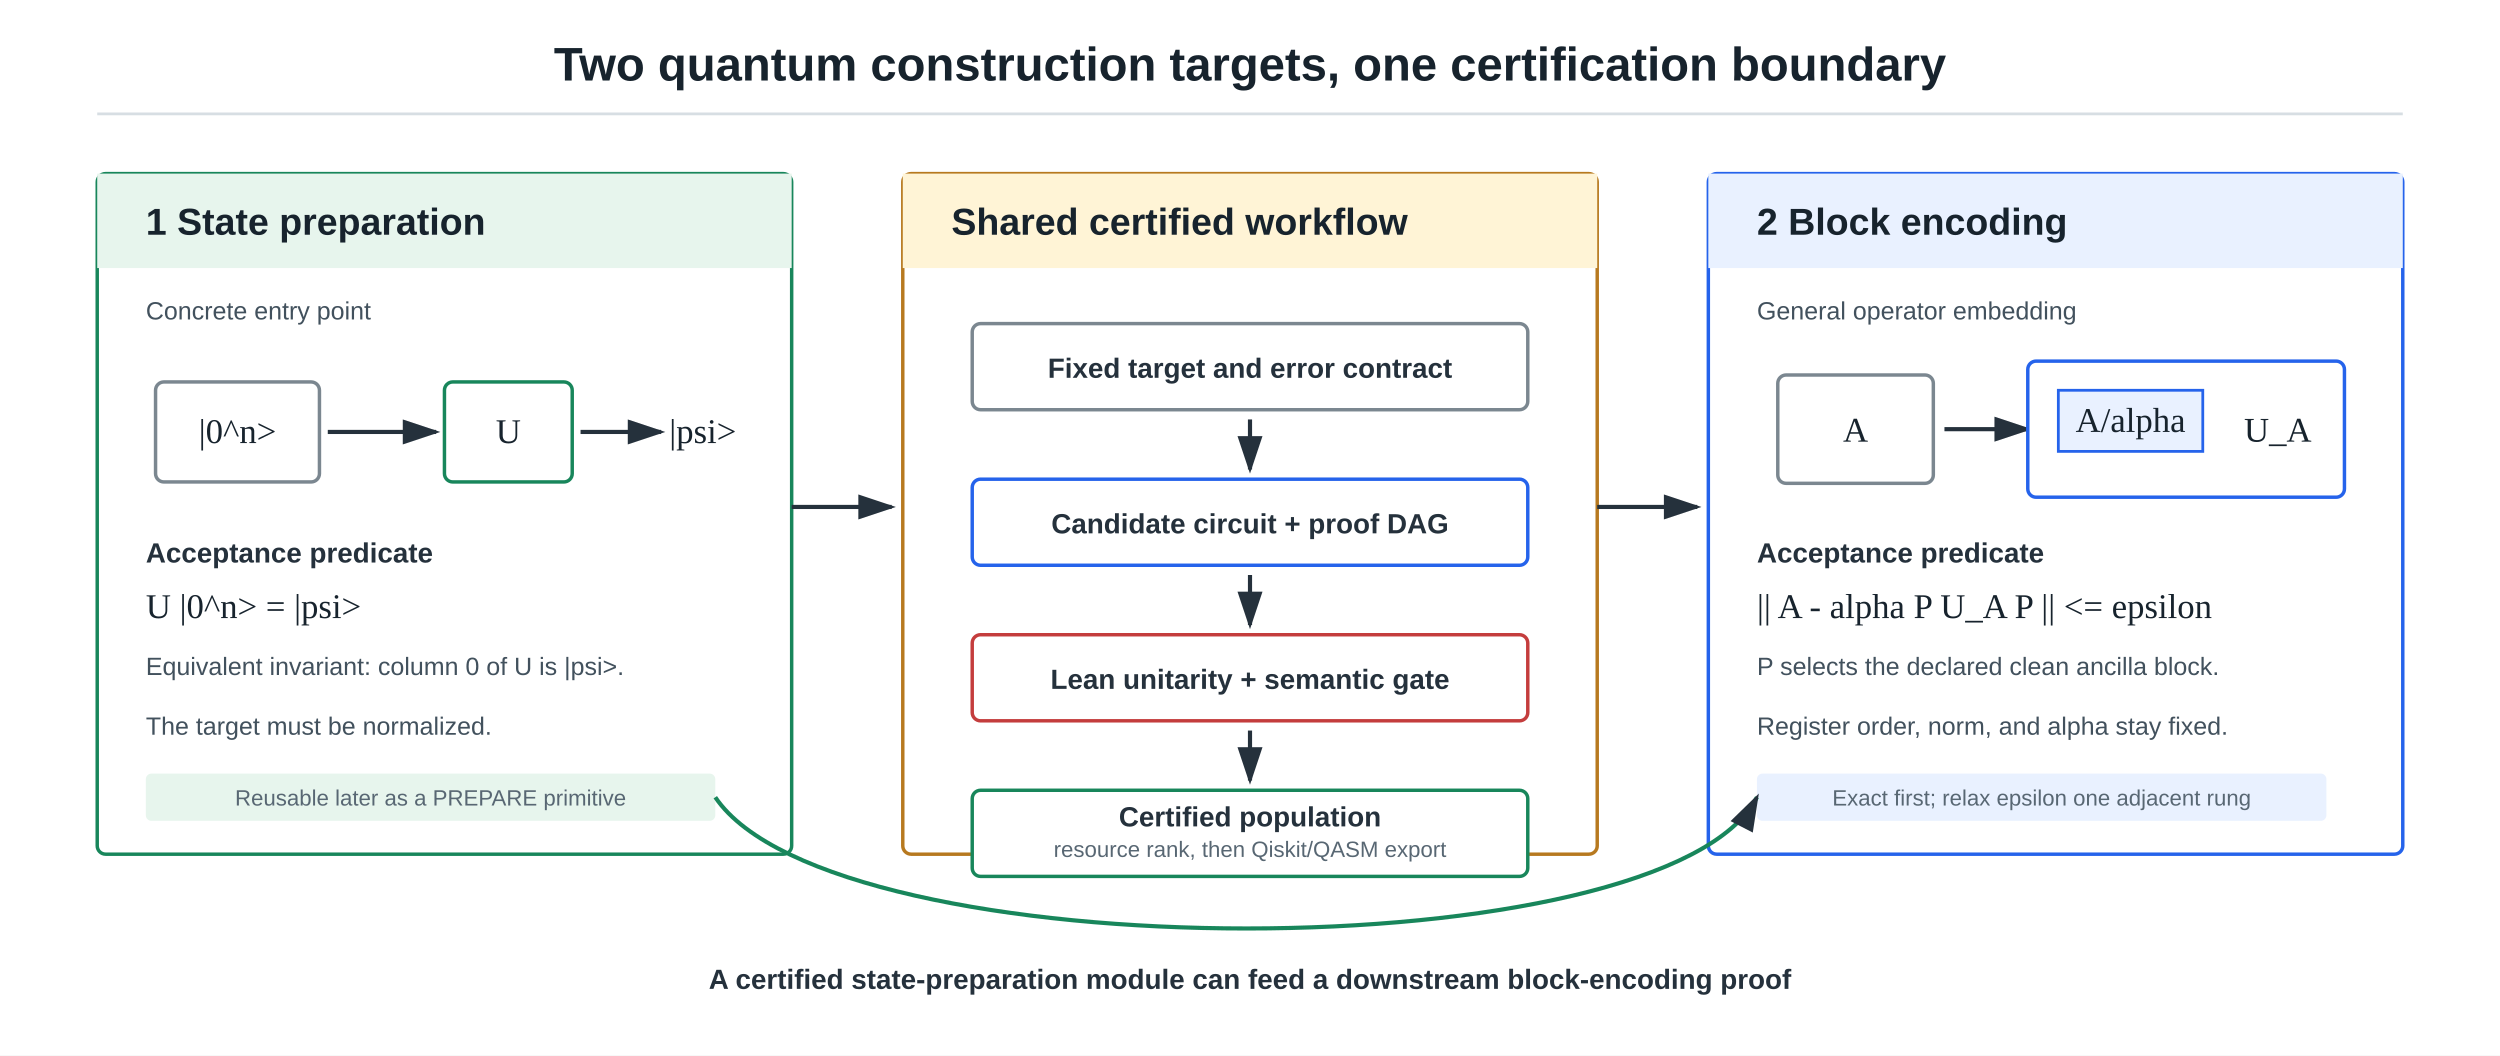
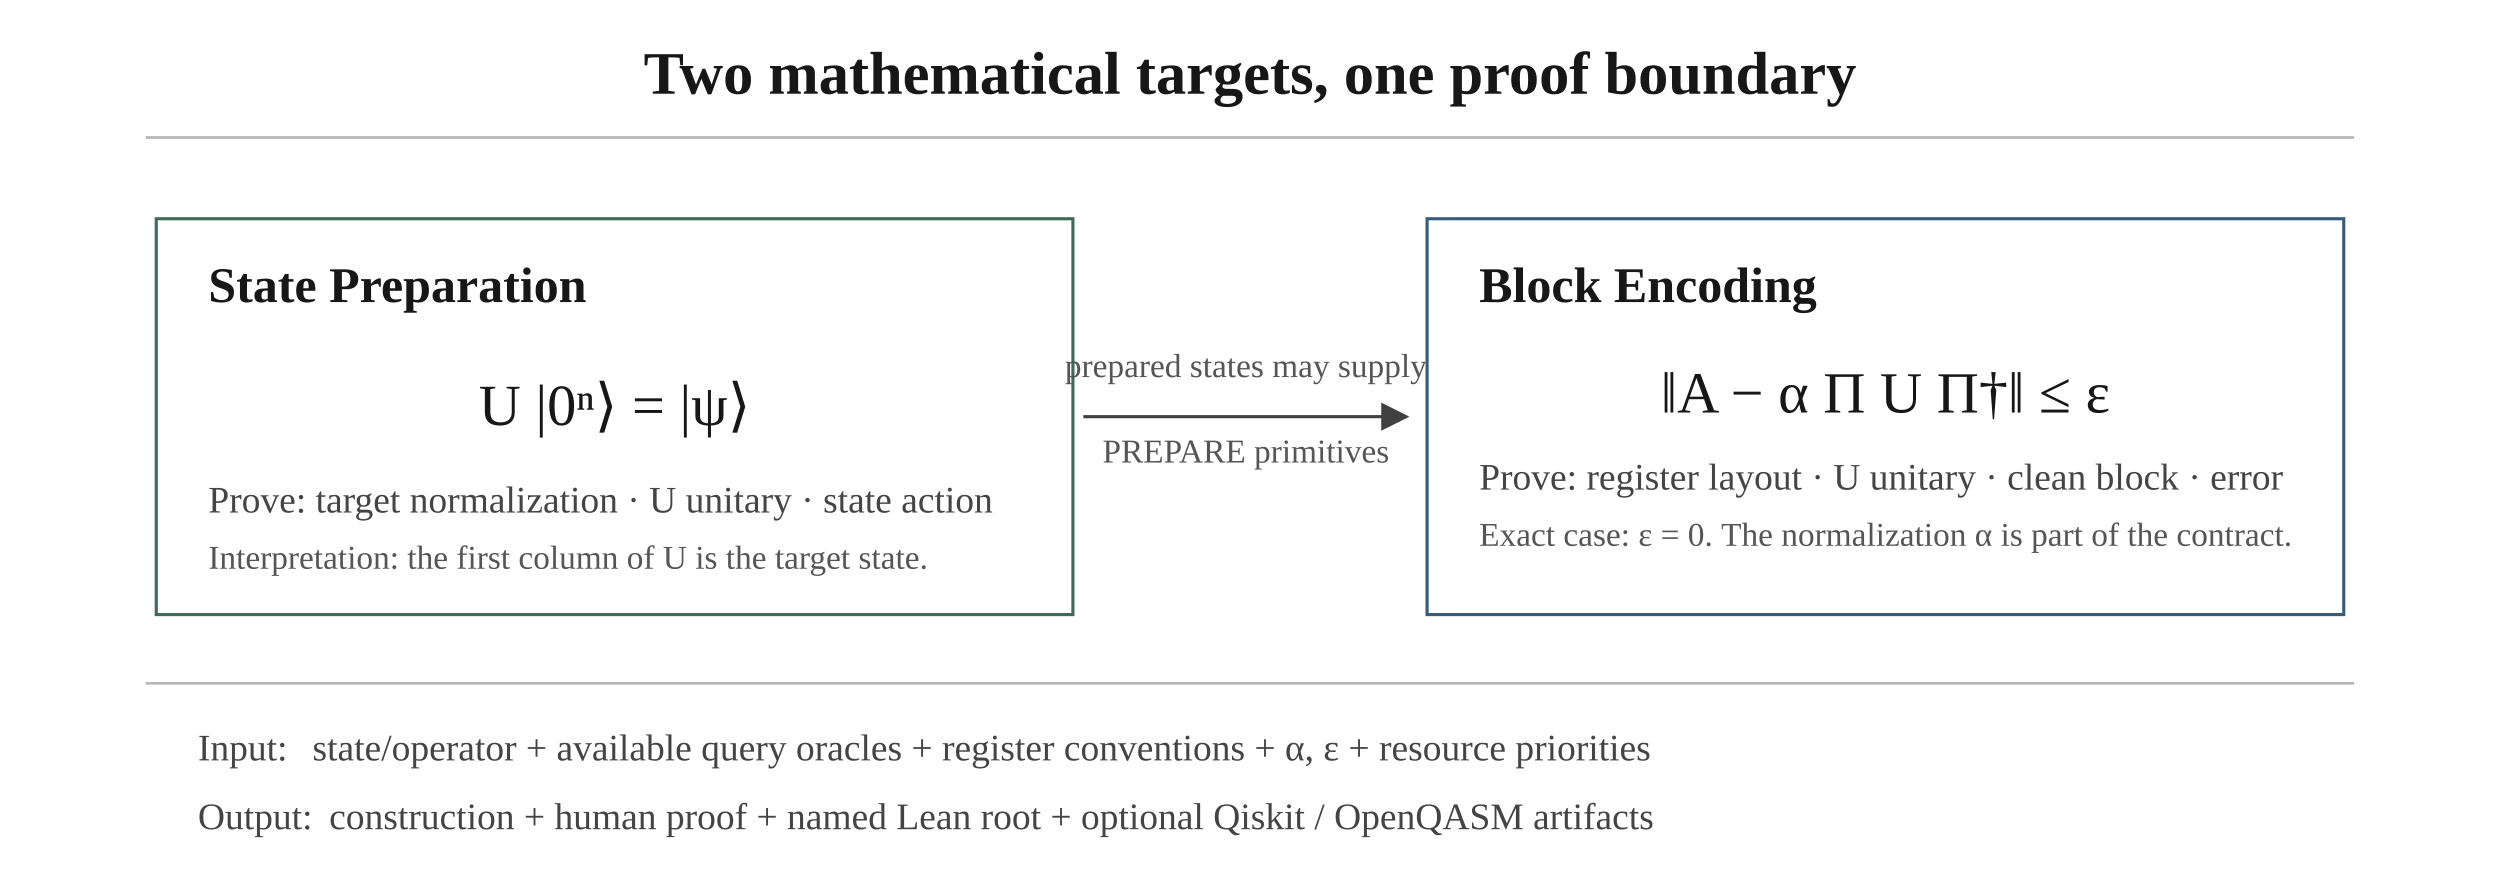
- <svg xmlns="http://www.w3.org/2000/svg" width="1800" height="760" viewBox="0 0 1800 760">
+ <svg xmlns="http://www.w3.org/2000/svg" width="1200" height="430" viewBox="0 0 1200 430" role="img" aria-labelledby="title desc">
  <defs>
-     <marker id="arrow" markerWidth="10" markerHeight="10" refX="8" refY="3" orient="auto" markerUnits="strokeWidth">
-       <path d="M0,0 L0,6 L9,3 z" fill="#25313c" />
+     <marker id="arrow" markerWidth="9" markerHeight="9" refX="8" refY="4.5" orient="auto">
+       <path d="M0,0 L9,4.5 L0,9 z" fill="#404040" />
    </marker>
    <style>
-       .title { font-family: Arial, sans-serif; font-size: 34px; font-weight: 700; fill: #17232d; }
-       .section { font-family: Arial, sans-serif; font-size: 27px; font-weight: 700; fill: #17232d; }
-       .label { font-family: Arial, sans-serif; font-size: 20px; font-weight: 700; fill: #25313c; }
-       .body { font-family: Arial, sans-serif; font-size: 18px; font-weight: 400; fill: #42515d; }
-       .formula { font-family: Georgia, 'Times New Roman', serif; font-size: 25px; font-weight: 500; fill: #17232d; }
-       .small { font-family: Arial, sans-serif; font-size: 16px; font-weight: 400; fill: #586773; }
-       .box { fill: #ffffff; stroke-width: 2.5; rx: 6; }
-       .arrow { fill: none; stroke: #25313c; stroke-width: 3; marker-end: url(#arrow); }
+       text { font-family: "Times New Roman", Times, "Liberation Serif", serif; fill: #171717; }
+       .title { font-size: 29px; font-weight: 700; }
+       .head { font-size: 24px; font-weight: 700; }
+       .formula { font-size: 28px; }
+       .body { font-size: 18px; fill: #444; }
+       .small { font-size: 16px; fill: #555; }
+       .rule { stroke: #b6b6b6; stroke-width: 1.3; }
+       .box { fill: #fff; stroke: #454545; stroke-width: 1.5; }
+       .accent-state { stroke: #3d6b57; }
+       .accent-block { stroke: #355c7d; }
+       .arrow { stroke: #404040; stroke-width: 1.5; fill: none; marker-end: url(#arrow); }
    </style>
  </defs>
-   <rect width="1800" height="760" fill="#ffffff" />
-   <text x="900" y="58" text-anchor="middle" class="title">Two quantum construction targets, one certification boundary</text>
-   <line x1="70" y1="82" x2="1730" y2="82" stroke="#d7dee3" stroke-width="2" />
-   <rect x="70" y="125" width="500" height="490" class="box" stroke="#18865b" />
-   <rect x="70" y="125" width="500" height="68" fill="#e7f5ed" />
-   <text x="105" y="169" class="section">1  State preparation</text>
-   <text x="105" y="230" class="body">Concrete entry point</text>
-   <rect x="112" y="275" width="118" height="72" class="box" stroke="#7b8790" />
-   <text x="171" y="319" text-anchor="middle" class="formula">|0^n&gt;</text>
-   <path d="M236 311 H314" class="arrow" />
-   <rect x="320" y="275" width="92" height="72" class="box" stroke="#18865b" />
-   <text x="366" y="319" text-anchor="middle" class="formula">U</text>
-   <path d="M418 311 H476" class="arrow" />
-   <text x="506" y="319" text-anchor="middle" class="formula">|psi&gt;</text>
-   <text x="105" y="405" class="label">Acceptance predicate</text>
-   <text x="105" y="445" class="formula">U |0^n&gt; = |psi&gt;</text>
-   <text x="105" y="486" class="body">Equivalent invariant: column 0 of U is |psi&gt;.</text>
-   <text x="105" y="529" class="body">The target must be normalized.</text>
-   <rect x="105" y="557" width="410" height="34" fill="#e7f5ed" rx="4" />
-   <text x="310" y="580" text-anchor="middle" class="small">Reusable later as a PREPARE primitive</text>
-   <rect x="650" y="125" width="500" height="490" class="box" stroke="#b7791f" />
-   <rect x="650" y="125" width="500" height="68" fill="#fff4d6" />
-   <text x="685" y="169" class="section">Shared certified workflow</text>
-   <rect x="700" y="233" width="400" height="62" class="box" stroke="#7b8790" />
-   <text x="900" y="272" text-anchor="middle" class="label">Fixed target and error contract</text>
-   <path d="M900 302 V338" class="arrow" />
-   <rect x="700" y="345" width="400" height="62" class="box" stroke="#2563eb" />
-   <text x="900" y="384" text-anchor="middle" class="label">Candidate circuit + proof DAG</text>
-   <path d="M900 414 V450" class="arrow" />
-   <rect x="700" y="457" width="400" height="62" class="box" stroke="#c43d3d" />
-   <text x="900" y="496" text-anchor="middle" class="label">Lean unitarity + semantic gate</text>
-   <path d="M900 526 V562" class="arrow" />
-   <rect x="700" y="569" width="400" height="62" class="box" stroke="#18865b" />
-   <text x="900" y="595" text-anchor="middle" class="label">Certified population</text>
-   <text x="900" y="617" text-anchor="middle" class="small">resource rank, then Qiskit/QASM export</text>
-   <rect x="1230" y="125" width="500" height="490" class="box" stroke="#2563eb" />
-   <rect x="1230" y="125" width="500" height="68" fill="#e9f1ff" />
-   <text x="1265" y="169" class="section">2  Block encoding</text>
-   <text x="1265" y="230" class="body">General operator embedding</text>
-   <rect x="1280" y="270" width="112" height="78" class="box" stroke="#7b8790" />
-   <text x="1336" y="318" text-anchor="middle" class="formula">A</text>
-   <path d="M1400 309 H1460" class="arrow" />
-   <rect x="1460" y="260" width="228" height="98" class="box" stroke="#2563eb" />
-   <rect x="1482" y="281" width="104" height="44" fill="#e9f1ff" stroke="#2563eb" stroke-width="2" />
-   <text x="1534" y="311" text-anchor="middle" class="formula">A/alpha</text>
-   <text x="1640" y="318" text-anchor="middle" class="formula">U_A</text>
-   <text x="1265" y="405" class="label">Acceptance predicate</text>
-   <text x="1265" y="445" class="formula">|| A - alpha P U_A P || &lt;= epsilon</text>
-   <text x="1265" y="486" class="body">P selects the declared clean ancilla block.</text>
-   <text x="1265" y="529" class="body">Register order, norm, and alpha stay fixed.</text>
-   <rect x="1265" y="557" width="410" height="34" fill="#e9f1ff" rx="4" />
-   <text x="1470" y="580" text-anchor="middle" class="small">Exact first; relax epsilon one adjacent rung</text>
-   <path d="M570 365 H642" class="arrow" />
-   <path d="M1150 365 H1222" class="arrow" />
-   <path d="M515 574 C600 700, 1200 700, 1265 574" fill="none" stroke="#18865b" stroke-width="3" marker-end="url(#arrow)" />
-   <text x="900" y="712" text-anchor="middle" class="label">A certified state-preparation module can feed a downstream block-encoding proof</text>
+   <rect width="1200" height="430" fill="#fff" />
+   <text x="600" y="45" text-anchor="middle" class="title">Two mathematical targets, one proof boundary</text>
+   <line x1="70" y1="66" x2="1130" y2="66" class="rule" />
+   <rect x="75" y="105" width="440" height="190" class="box accent-state" />
+   <text x="100" y="145" class="head">State Preparation</text>
+   <text x="295" y="204" text-anchor="middle" class="formula">U |0ⁿ⟩ = |ψ⟩</text>
+   <text x="100" y="246" class="body">Prove: target normalization · U unitary · state action</text>
+   <text x="100" y="273" class="small">Interpretation: the first column of U is the target state.</text>
+   <rect x="685" y="105" width="440" height="190" class="box accent-block" />
+   <text x="710" y="145" class="head">Block Encoding</text>
+   <text x="905" y="198" text-anchor="middle" class="formula">‖A − α Π U Π†‖ ≤ ε</text>
+   <text x="710" y="235" class="body">Prove: register layout · U unitary · clean block · error</text>
+   <text x="710" y="262" class="small">Exact case: ε = 0.  The normalization α is part of the contract.</text>
+   <path d="M520 200 L675 200" class="arrow" />
+   <text x="598" y="181" text-anchor="middle" class="small">prepared states may supply</text>
+   <text x="598" y="222" text-anchor="middle" class="small">PREPARE primitives</text>
+   <line x1="70" y1="328" x2="1130" y2="328" class="rule" />
+   <text x="95" y="365" class="body">Input:</text>
+   <text x="150" y="365" class="body">state/operator + available query oracles + register conventions + α, ε + resource priorities</text>
+   <text x="95" y="398" class="body">Output:</text>
+   <text x="158" y="398" class="body">construction + human proof + named Lean root + optional Qiskit / OpenQASM artifacts</text>
</svg>
